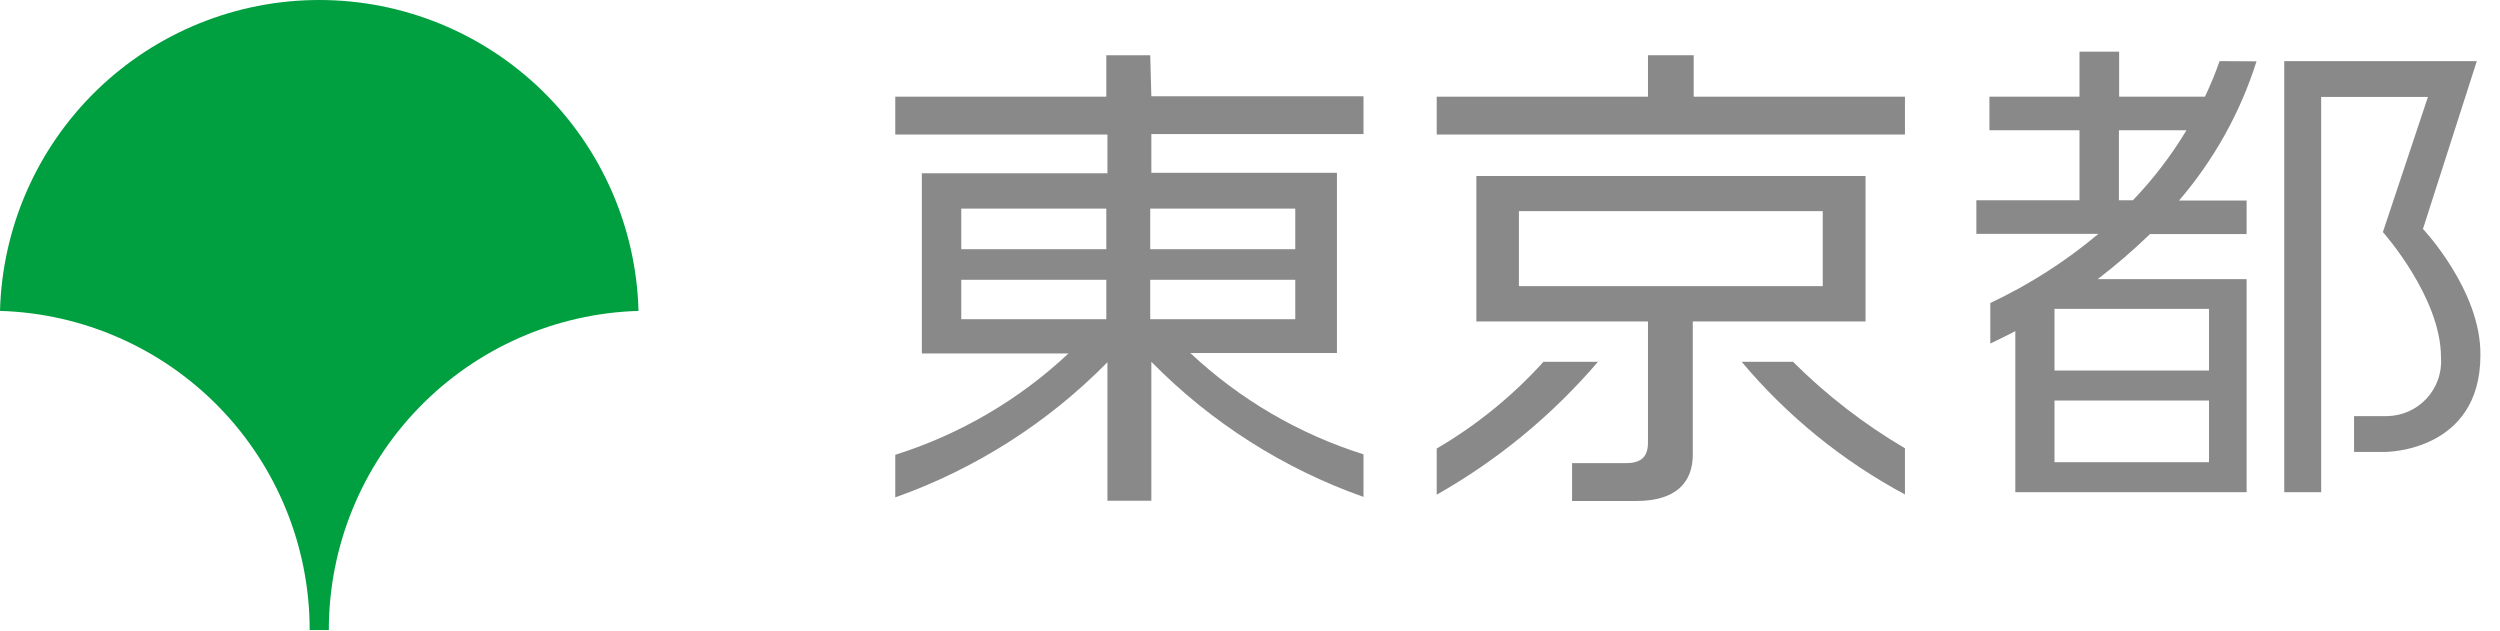
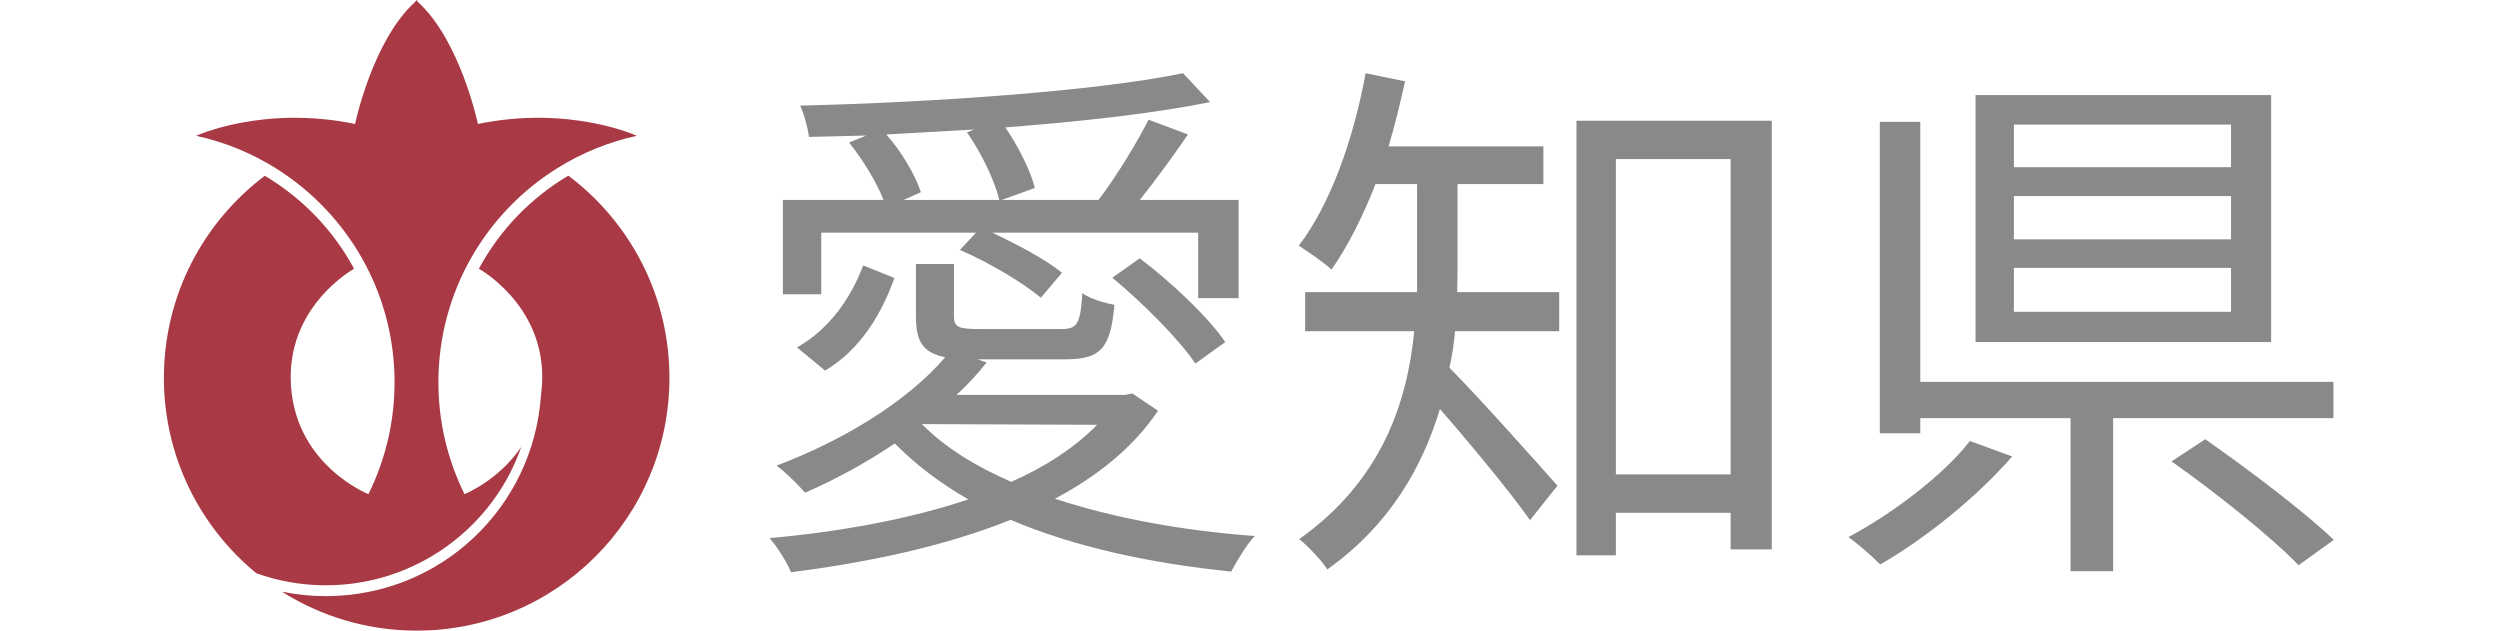
- <svg xmlns="http://www.w3.org/2000/svg" fill="none" height="28" viewBox="0 0 111 28" width="111">
-   <path d="m13.75 27.974h.85c-.002-3.687 1.433-7.229 4.001-9.874s6.064-4.187 9.749-4.296c-.098-3.694-1.635-7.204-4.282-9.783-2.648-2.578-6.197-4.021-9.893-4.021s-7.245 1.443-9.893 4.021c-2.648 2.578-4.184 6.088-4.282 9.783 3.685.109 7.182 1.65 9.749 4.296s4.002 6.188 4.001 9.874z" fill="#00a040" />
-   <g fill="#898989">
-     <path d="m51.07 2.453h-1.95v1.84h-9.37v1.68h9.42v1.72h-8.24v8h6.51c-2.193 2.058-4.822 3.596-7.69 4.5v1.89c3.554-1.26 6.776-3.311 9.42-6v6.15h1.95v-6.17c2.643 2.691 5.864 4.743 9.42 6v-1.89c-2.869-.903-5.498-2.441-7.69-4.5h6.51v-8h-8.24v-1.72h9.42v-1.68h-9.42zm-8.39 6.81h6.44v1.8h-6.44zm0 3.16h6.44v1.75h-6.44zm14.83 1.75h-6.44v-1.75h6.44zm0-4.91v1.8h-6.44v-1.8z" />
-     <path d="m68.53 16.064c-1.374 1.518-2.972 2.817-4.74 3.85v2.05c2.711-1.536 5.134-3.533 7.16-5.9z" />
-     <path d="m79.61 16.064h-2.28c2.02 2.407 4.481 4.406 7.25 5.89v-2.05c-1.812-1.066-3.481-2.356-4.97-3.84z" />
-     <path d="m80.93 14.274h1.9v-6.46h-17.28v6.46h7.62v5.38c0 .71-.39.91-1 .91h-2.37v1.68h2.85c1.77 0 2.51-.83 2.51-2.06v-5.91zm-13.49-4.9h13.49v3.33h-13.49z" />
-     <path d="m75.2 2.453h-2.03v1.84h-9.38v1.68h20.79v-1.68h-9.38z" />
-     <path d="m107.58 10.164 2.39-7.45h-8.55v19.14h1.64v-17.55h4.74l-2 6s2.58 2.89 2.58 5.56c.025.332-.019.666-.129.981-.11.315-.283.603-.509.848-.226.245-.5.441-.805.575-.305.135-.634.205-.967.207h-1.45v1.59h1.4s4.21 0 4.21-4.29c.04-2.87-2.55-5.61-2.55-5.61z" />
-     <path d="m98.55 2.713c-.188.538-.405 1.065-.65 1.58h-3.81v-2h-1.76v2h-4v1.49h4v3.11h-4.58v1.49h5.42c-1.461 1.226-3.075 2.258-4.8 3.07v1.8c.35-.17.73-.35 1.11-.55v7.15h10.27v-9.46h-6.61c.811-.622 1.585-1.29 2.32-2h4.29v-1.49h-3c1.551-1.807 2.722-3.909 3.44-6.18zm-.47 17.81h-6.86v-2.74h6.86zm0-4.07h-6.86v-2.74h6.86zm-4-7.56v-3.11h3c-.675 1.122-1.474 2.165-2.38 3.11z" />
+ <svg xmlns="http://www.w3.org/2000/svg" style="isolation:isolate" viewBox="0 0 111 28" width="111pt" height="28pt">
+   <defs>
+     <clipPath id="_clipPath_N8QHsk1TT2ZvPtGIGjOfb8l6OsZrZ7Yl">
+       <rect width="111" height="28" />
+     </clipPath>
+   </defs>
+   <g clip-path="url(#_clipPath_N8QHsk1TT2ZvPtGIGjOfb8l6OsZrZ7Yl)">
+     <text transform="matrix(1,0,0,1,32.87,23.439)" style="font-family:'Noto Sans CJK KR';font-weight:400;font-size:24px;font-style:normal;fill:#898989;stroke:none;">愛知県</text>
+     <g>
+       <path d=" M 25.234 7.799 C 23.564 8.79 22.184 10.218 21.262 11.933 C 21.262 11.933 24.11 13.493 24.076 16.795 C 24.073 17.055 24.053 17.304 24.02 17.542 C 23.682 22.545 19.555 26.468 14.464 26.468 C 13.796 26.468 13.145 26.399 12.515 26.269 C 14.248 27.364 16.299 28 18.5 28 C 24.698 28 29.723 22.975 29.723 16.777 C 29.723 13.106 27.96 9.847 25.234 7.799 L 25.234 7.799 Z " fill="rgb(168,57,69)" />
+       <path d=" M 14.464 25.987 C 18.468 25.987 21.901 23.421 23.146 19.84 C 22.124 21.346 20.625 21.94 20.625 21.94 C 19.883 20.443 19.465 18.756 19.465 16.972 C 19.465 12.956 21.58 9.435 24.756 7.459 C 24.756 7.459 24.756 7.459 24.756 7.459 C 25.823 6.796 27.008 6.304 28.275 6.03 C 28.275 6.03 25.301 4.66 21.219 5.504 C 21.219 5.504 20.441 1.792 18.549 0.082 L 18.49 0 L 18.434 0.082 C 16.542 1.792 15.764 5.504 15.764 5.504 C 11.682 4.66 8.708 6.03 8.708 6.03 C 9.979 6.305 11.167 6.798 12.236 7.464 C 12.236 7.464 12.236 7.464 12.235 7.465 C 15.407 9.441 17.518 12.96 17.518 16.972 C 17.518 18.756 17.1 20.443 16.358 21.94 C 16.358 21.94 12.947 20.591 12.907 16.795 C 12.873 13.493 15.721 11.933 15.721 11.933 C 14.801 10.221 13.424 8.796 11.758 7.805 C 9.037 9.853 7.277 13.109 7.277 16.777 C 7.277 20.272 8.875 23.393 11.379 25.451 C 12.343 25.797 13.381 25.987 14.464 25.987 L 14.464 25.987 Z " fill="rgb(168,57,69)" />
+     </g>
  </g>
</svg>
